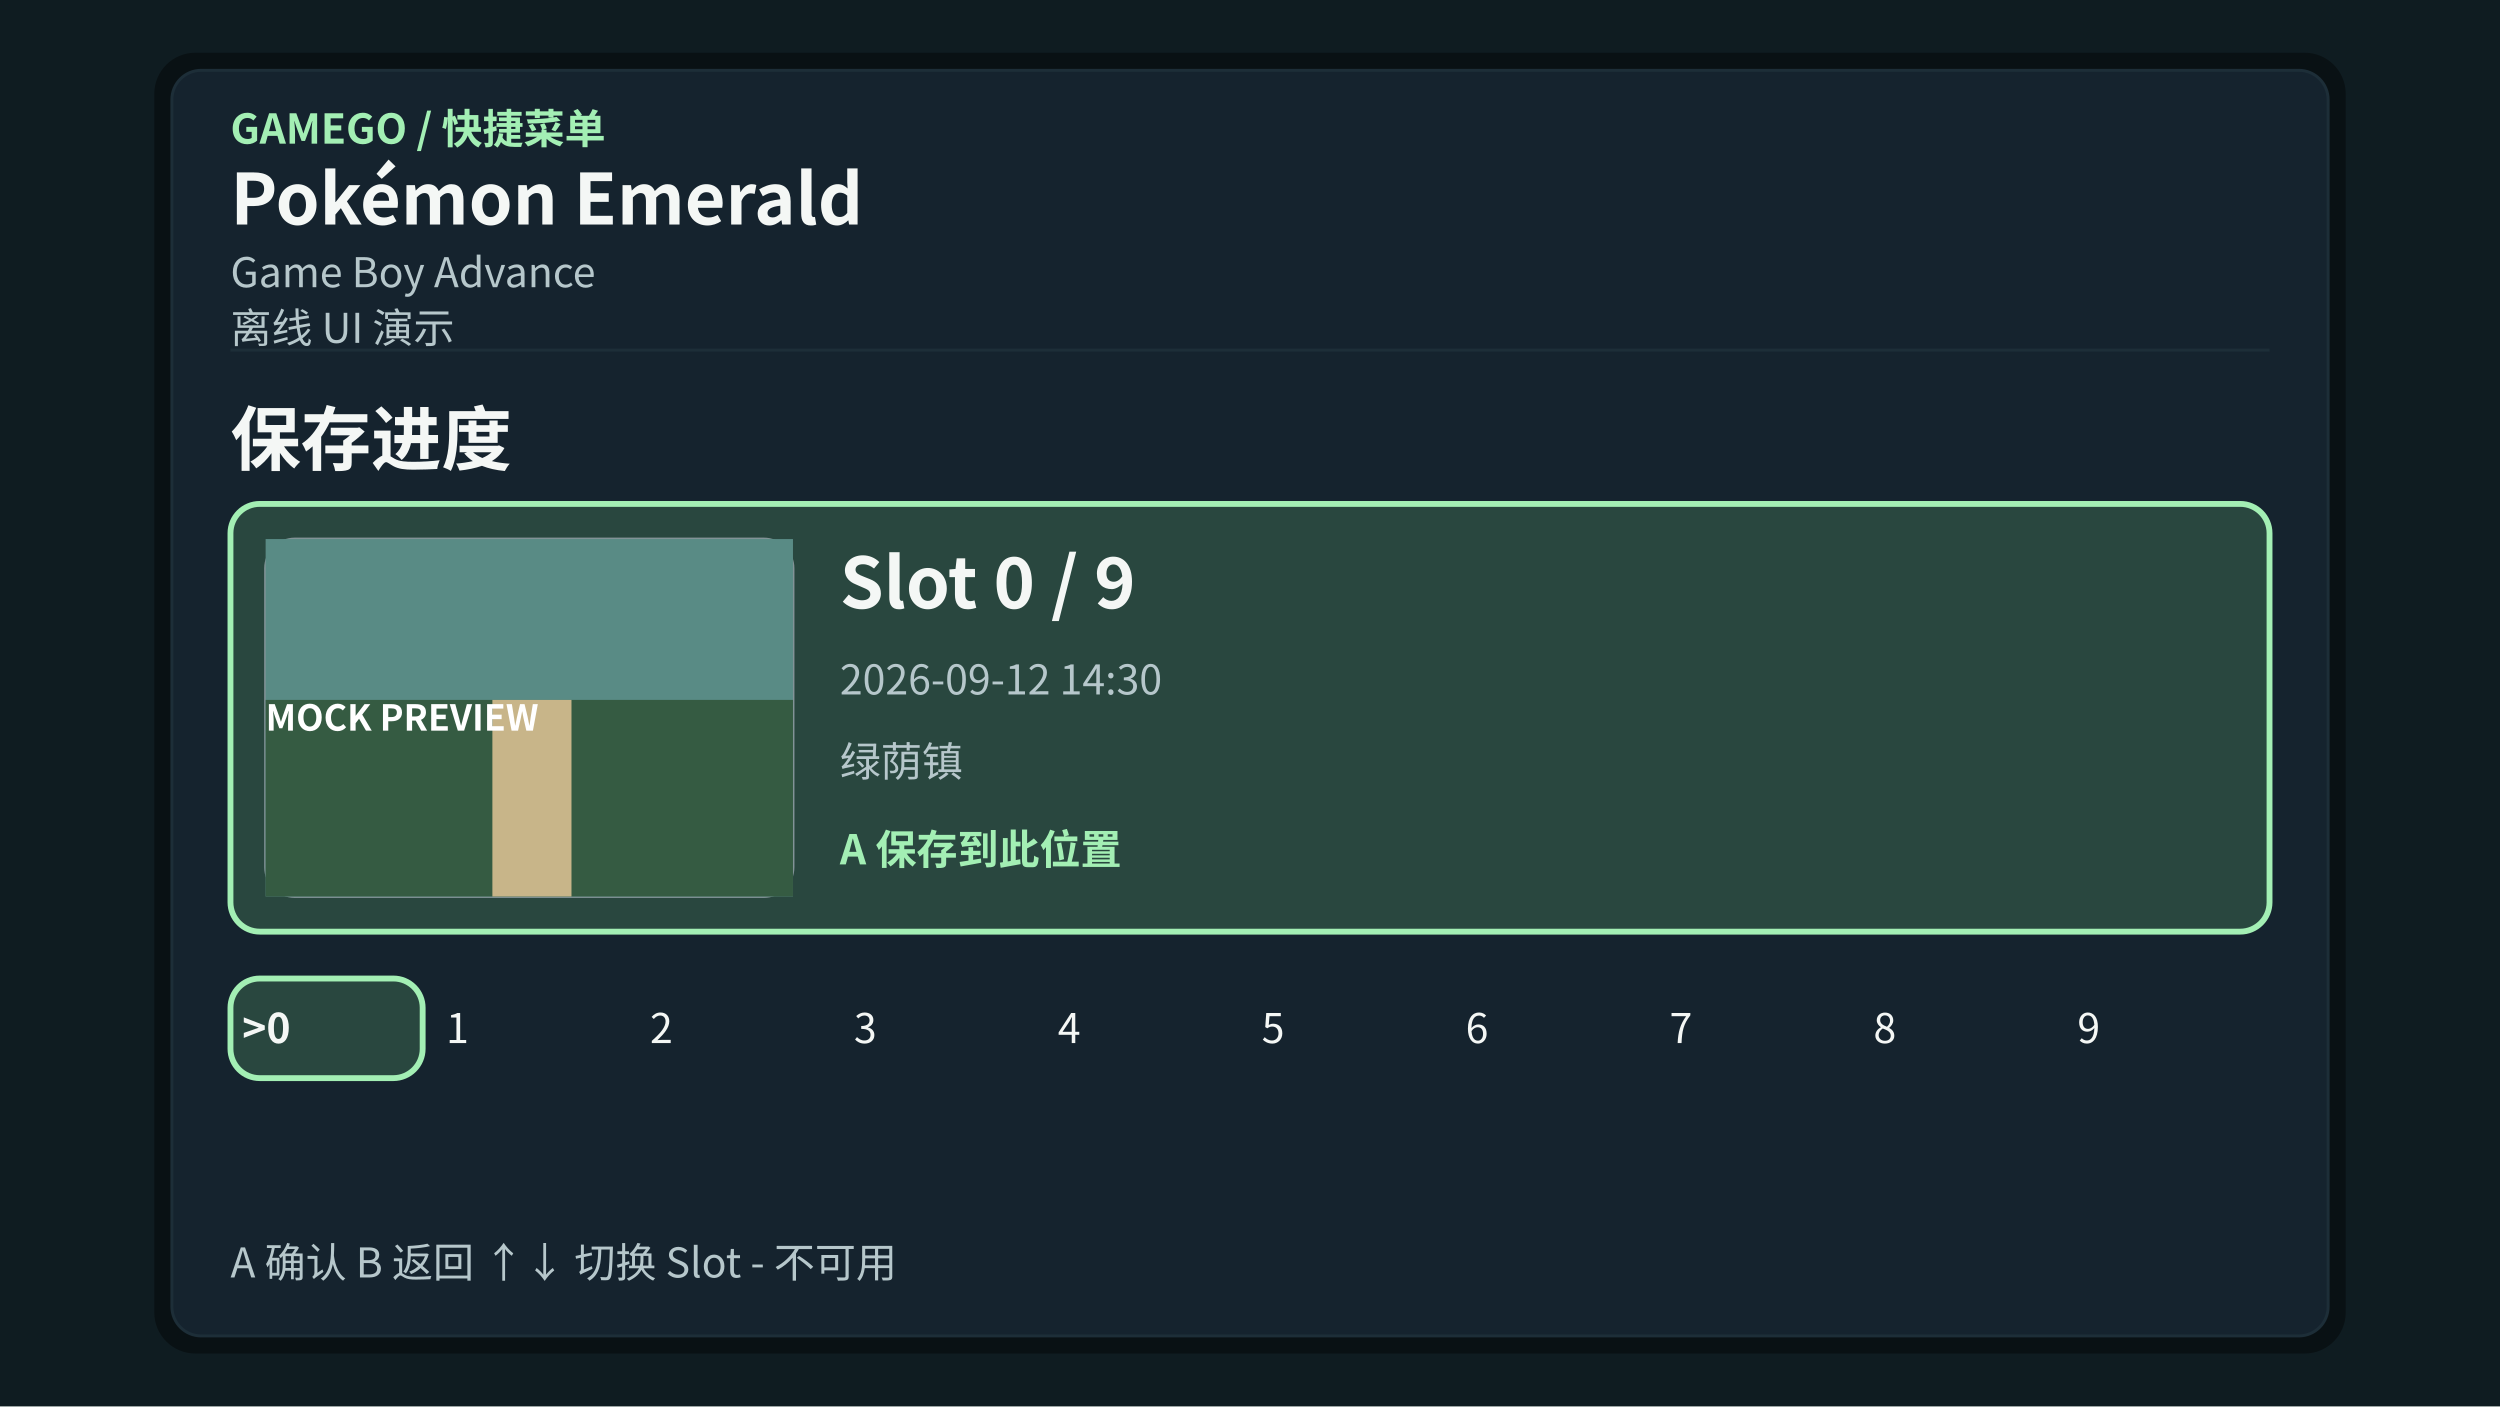
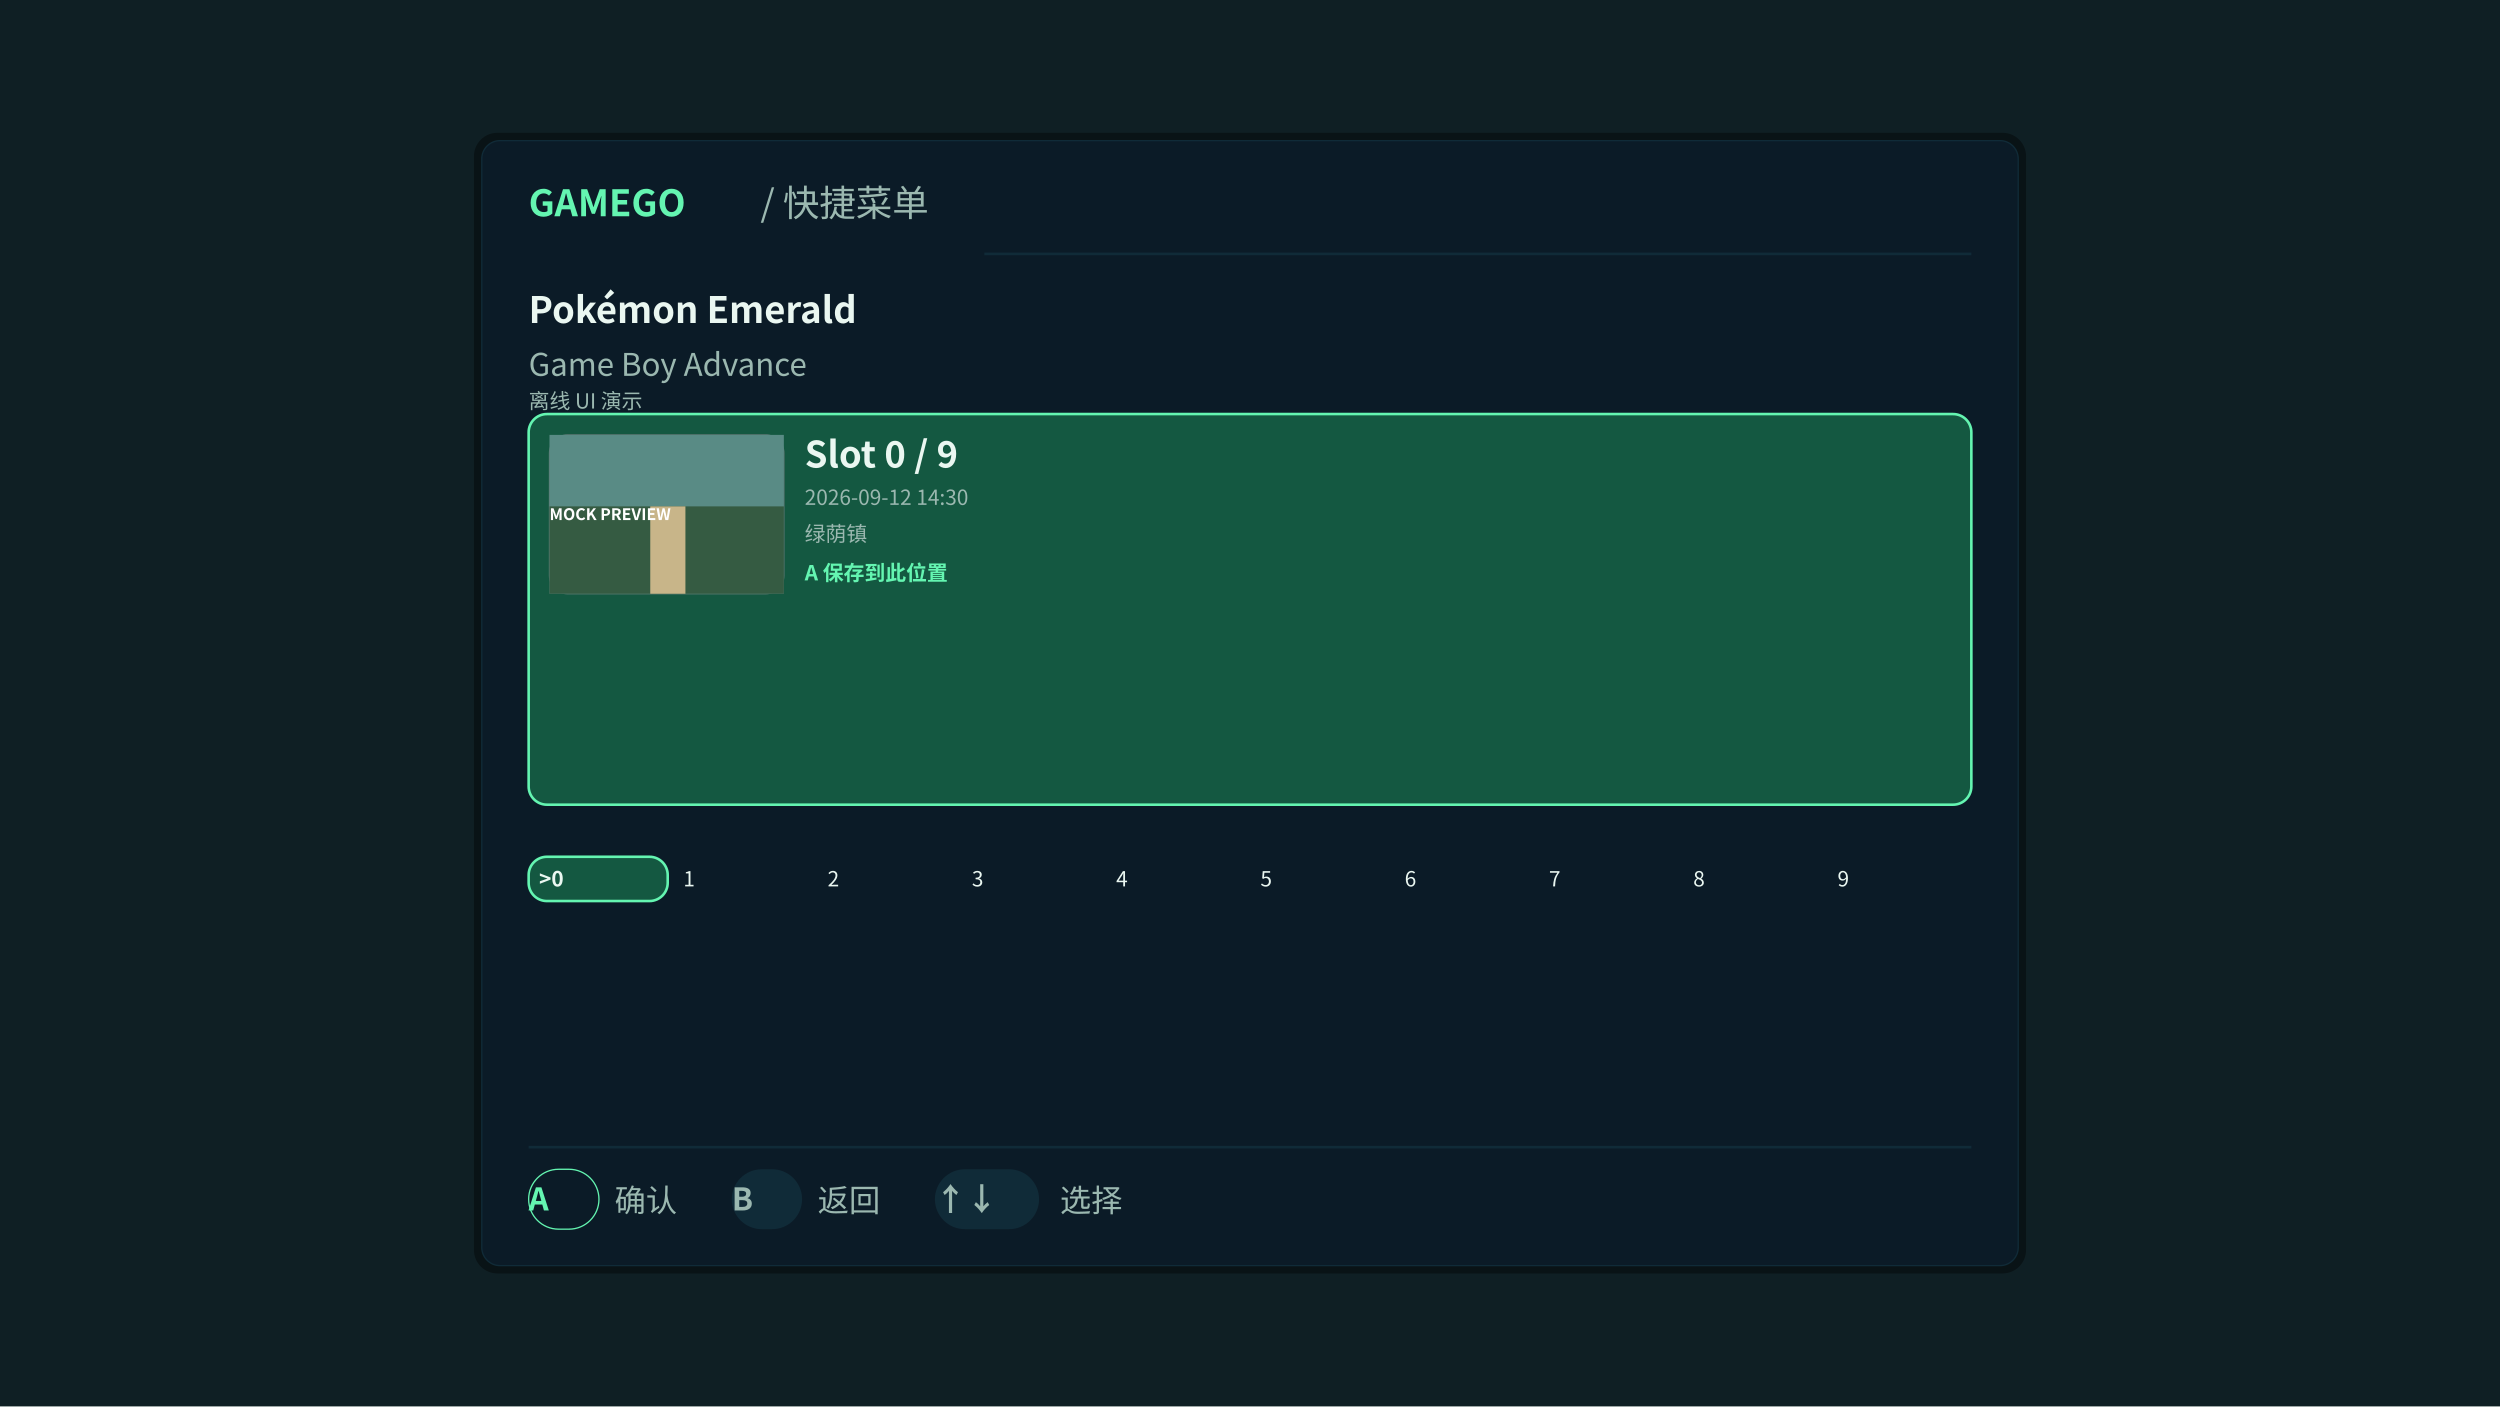
<svg xmlns="http://www.w3.org/2000/svg" width="1920" height="1080" viewBox="0 0 1920 1080">
  <rect width="100%" height="100%" fill="#456657" />
-   <rect x="0" y="0" width="1920" height="1080" rx="0" fill="#071018" fill-opacity="0.851" stroke="#000000" stroke-opacity="0" stroke-width="0" />
-   <rect x="118.5" y="40.5" width="1683" height="999" rx="31.5" fill="#000000" fill-opacity="0.4" stroke="#000000" stroke-opacity="0" stroke-width="0" />
-   <rect x="132" y="54" width="1656" height="972" rx="22.5" fill="#15232e" fill-opacity="1" stroke="#1d2e38" stroke-opacity="1" stroke-width="2.25" />
+   <rect x="0" y="0" width="1920" height="1080" rx="0" fill="#07131c" fill-opacity="0.851" stroke="#000000" stroke-opacity="0" stroke-width="0" />
+   <rect x="364" y="102" width="1192" height="876" rx="18" fill="#000000" fill-opacity="0.4" stroke="#000000" stroke-opacity="0" stroke-width="0" />
+   <rect x="370" y="108" width="1180" height="864" rx="14" fill="#0b1b27" fill-opacity="1" stroke="#102b38" stroke-opacity="1" stroke-width="1" />
  <defs>
    <clipPath id="c0">
-       <rect x="177" y="81" width="1566" height="36" />
+       <rect x="406" y="140" width="170" height="32" />
    </clipPath>
  </defs>
-   <text x="177" y="110.34" fill="#a3efb4" font-size="31.5" font-weight="600" font-family="PingFang SC,Noto Sans CJK SC,sans-serif" clip-path="url(#c0)">GAMEGO  /  快捷菜单</text>
+   <text x="406" y="166.08" fill="#64f5b1" font-size="28" font-weight="600" font-family="PingFang SC,Noto Sans CJK SC,sans-serif" clip-path="url(#c0)">GAMEGO</text>
  <defs>
    <clipPath id="c1">
-       <rect x="177" y="121.5" width="1566" height="63" />
+       <rect x="584" y="140" width="930" height="32" />
    </clipPath>
  </defs>
-   <text x="177" y="172.44" fill="#f4f7f5" font-size="54" font-weight="600" font-family="PingFang SC,Noto Sans CJK SC,sans-serif" clip-path="url(#c1)">Pokémon Emerald</text>
+   <text x="584" y="166.08" fill="#9bb8b0" font-size="28" font-weight="400" font-family="PingFang SC,Noto Sans CJK SC,sans-serif" clip-path="url(#c1)">/  快捷菜单</text>
+   <rect x="756" y="194" width="758" height="2" rx="0" fill="#102b38" fill-opacity="1" stroke="#000000" stroke-opacity="0" stroke-width="0" />
  <defs>
    <clipPath id="c2">
-       <rect x="177" y="189" width="1566" height="40.5" />
+       <rect x="406" y="218" width="1108" height="40" />
    </clipPath>
  </defs>
-   <text x="177" y="220.59" fill="#b6c7cb" font-size="31.5" font-weight="400" font-family="PingFang SC,Noto Sans CJK SC,sans-serif" clip-path="url(#c2)">Game Boy Advance</text>
+   <text x="406" y="248.08" fill="#eaf7f1" font-size="28" font-weight="600" font-family="PingFang SC,Noto Sans CJK SC,sans-serif" clip-path="url(#c2)">Pokémon Emerald</text>
  <defs>
    <clipPath id="c3">
-       <rect x="177" y="234" width="1566" height="36" />
+       <rect x="406" y="264" width="1108" height="32" />
    </clipPath>
  </defs>
-   <text x="177" y="263.34" fill="#b6c7cb" font-size="31.5" font-weight="400" font-family="PingFang SC,Noto Sans CJK SC,sans-serif" clip-path="url(#c3)">离线 UI 演示</text>
-   <rect x="177" y="267.75" width="1566" height="2.25" rx="0" fill="#1d2e38" fill-opacity="1" stroke="#000000" stroke-opacity="0" stroke-width="0" />
+   <text x="406" y="288.64" fill="#9bb8b0" font-size="24" font-weight="400" font-family="PingFang SC,Noto Sans CJK SC,sans-serif" clip-path="url(#c3)">Game Boy Advance</text>
  <defs>
    <clipPath id="c4">
-       <rect x="177" y="297" width="1566" height="81" />
+       <rect x="406" y="296" width="1108" height="24" />
    </clipPath>
  </defs>
-   <text x="177" y="356.94" fill="#f4f7f5" font-size="54" font-weight="600" font-family="PingFang SC,Noto Sans CJK SC,sans-serif" clip-path="url(#c4)">保存进度</text>
-   <rect x="177" y="387" width="1566" height="328.5" rx="22.5" fill="#29473f" fill-opacity="1" stroke="#a3efb4" stroke-opacity="1" stroke-width="4.5" />
-   <rect x="204" y="414" width="405" height="274.5" rx="22.5" fill="#071018" fill-opacity="0.851" stroke="#829397" stroke-opacity="1" stroke-width="2.25" />
-   <rect x="204" y="414" width="405" height="274.5" rx="0" fill="#598b85" fill-opacity="1" stroke="#000000" stroke-opacity="0" stroke-width="0" />
-   <rect x="204" y="537.525" width="405" height="150.975" rx="0" fill="#355b42" fill-opacity="1" stroke="#000000" stroke-opacity="0" stroke-width="0" />
-   <rect x="378.15" y="537.525" width="60.75" height="150.975" rx="0" fill="#c8b589" fill-opacity="1" stroke="#000000" stroke-opacity="0" stroke-width="0" />
+   <text x="406" y="313.76" fill="#9bb8b0" font-size="16" font-weight="400" font-family="PingFang SC,Noto Sans CJK SC,sans-serif" clip-path="url(#c4)">离线 UI 演示</text>
  <defs>
    <clipPath id="c5">
-       <rect x="204" y="414" width="405" height="274.5" />
+       <rect x="406" y="318" width="1108" height="76" />
    </clipPath>
  </defs>
-   <text x="204" y="561.132" fill="#ffffff" font-size="27.45" font-weight="600" font-family="PingFang SC,Noto Sans CJK SC,sans-serif" clip-path="url(#c5)">MOCK PREVIEW</text>
+   <text x="406" y="366.08" fill="#eaf7f1" font-size="28" font-weight="600" font-family="PingFang SC,Noto Sans CJK SC,sans-serif" clip-path="url(#c5)">保存进度</text>
+   <rect x="406" y="318" width="1108" height="300" rx="14" fill="#145841" fill-opacity="1" stroke="#64f5b1" stroke-opacity="1" stroke-width="2" />
+   <rect x="422" y="334" width="180" height="122" rx="14" fill="#07131c" fill-opacity="0.851" stroke="#5f7774" stroke-opacity="1" stroke-width="1" />
+   <rect x="422" y="334" width="180" height="122" rx="0" fill="#598b85" fill-opacity="1" stroke="#000000" stroke-opacity="0" stroke-width="0" />
+   <rect x="422" y="388.9" width="180" height="67.1" rx="0" fill="#355b42" fill-opacity="1" stroke="#000000" stroke-opacity="0" stroke-width="0" />
+   <rect x="499.4" y="388.9" width="27" height="67.1" rx="0" fill="#c8b589" fill-opacity="1" stroke="#000000" stroke-opacity="0" stroke-width="0" />
  <defs>
    <clipPath id="c6">
-       <rect x="645" y="414" width="1071" height="67.5" />
+       <rect x="422" y="334" width="180" height="122" />
    </clipPath>
  </defs>
-   <text x="645" y="467.19" fill="#f4f7f5" font-size="54" font-weight="600" font-family="PingFang SC,Noto Sans CJK SC,sans-serif" clip-path="url(#c6)">Slot 0  /  9</text>
+   <text x="422" y="399.392" fill="#ffffff" font-size="12.2" font-weight="600" font-family="PingFang SC,Noto Sans CJK SC,sans-serif" clip-path="url(#c6)">MOCK PREVIEW</text>
  <defs>
    <clipPath id="c7">
-       <rect x="645" y="495" width="1071" height="54" />
+       <rect x="618" y="334" width="896" height="30" />
    </clipPath>
  </defs>
-   <text x="645" y="533.34" fill="#b6c7cb" font-size="31.5" font-weight="400" font-family="PingFang SC,Noto Sans CJK SC,sans-serif" clip-path="url(#c7)">2026-09-12 14:30</text>
+   <text x="618" y="359.08" fill="#eaf7f1" font-size="28" font-weight="600" font-family="PingFang SC,Noto Sans CJK SC,sans-serif" clip-path="url(#c7)">Slot 0  /  9</text>
  <defs>
    <clipPath id="c8">
-       <rect x="645" y="558" width="1071" height="54" />
+       <rect x="618" y="370" width="896" height="24" />
    </clipPath>
  </defs>
-   <text x="645" y="596.34" fill="#b6c7cb" font-size="31.5" font-weight="400" font-family="PingFang SC,Noto Sans CJK SC,sans-serif" clip-path="url(#c8)">绿荫镇</text>
+   <text x="618" y="387.76" fill="#9bb8b0" font-size="16" font-weight="400" font-family="PingFang SC,Noto Sans CJK SC,sans-serif" clip-path="url(#c8)">2026-09-12 14:30</text>
  <defs>
    <clipPath id="c9">
-       <rect x="645" y="625.5" width="1071" height="54" />
+       <rect x="618" y="398" width="896" height="24" />
    </clipPath>
  </defs>
-   <text x="645" y="663.84" fill="#a3efb4" font-size="31.5" font-weight="600" font-family="PingFang SC,Noto Sans CJK SC,sans-serif" clip-path="url(#c9)">A 保存到此位置</text>
-   <rect x="177" y="751.5" width="147.6" height="76.5" rx="22.5" fill="#29473f" fill-opacity="1" stroke="#a3efb4" stroke-opacity="1" stroke-width="4.5" />
+   <text x="618" y="415.76" fill="#9bb8b0" font-size="16" font-weight="400" font-family="PingFang SC,Noto Sans CJK SC,sans-serif" clip-path="url(#c9)">绿荫镇</text>
  <defs>
    <clipPath id="c10">
-       <rect x="186" y="751.5" width="129.6" height="76.5" />
+       <rect x="618" y="428" width="896" height="24" />
    </clipPath>
  </defs>
-   <text x="186" y="801.09" fill="#f4f7f5" font-size="31.5" font-weight="600" font-family="PingFang SC,Noto Sans CJK SC,sans-serif" clip-path="url(#c10)">&gt;0 </text>
-   <rect x="333.6" y="751.5" width="147.6" height="76.5" rx="22.5" fill="#15232e" fill-opacity="1" stroke="#000000" stroke-opacity="0" stroke-width="0" />
+   <text x="618" y="445.76" fill="#64f5b1" font-size="16" font-weight="600" font-family="PingFang SC,Noto Sans CJK SC,sans-serif" clip-path="url(#c10)">A 保存到此位置</text>
+   <rect x="406" y="658" width="106.8" height="34" rx="14" fill="#145841" fill-opacity="1" stroke="#64f5b1" stroke-opacity="1" stroke-width="2" />
  <defs>
    <clipPath id="c11">
-       <rect x="342.6" y="751.5" width="129.6" height="76.5" />
+       <rect x="414" y="658" width="90.8" height="34" />
    </clipPath>
  </defs>
-   <text x="342.6" y="801.09" fill="#f4f7f5" font-size="31.5" font-weight="400" font-family="PingFang SC,Noto Sans CJK SC,sans-serif" clip-path="url(#c11)"> 1 </text>
-   <rect x="490.2" y="751.5" width="147.6" height="76.5" rx="22.5" fill="#15232e" fill-opacity="1" stroke="#000000" stroke-opacity="0" stroke-width="0" />
+   <text x="414" y="680.76" fill="#eaf7f1" font-size="16" font-weight="600" font-family="PingFang SC,Noto Sans CJK SC,sans-serif" clip-path="url(#c11)">&gt;0 </text>
+   <rect x="516.8" y="658" width="106.8" height="34" rx="14" fill="#0b1b27" fill-opacity="1" stroke="#000000" stroke-opacity="0" stroke-width="0" />
  <defs>
    <clipPath id="c12">
-       <rect x="499.2" y="751.5" width="129.6" height="76.5" />
+       <rect x="524.8" y="658" width="90.8" height="34" />
    </clipPath>
  </defs>
-   <text x="499.2" y="801.09" fill="#f4f7f5" font-size="31.5" font-weight="400" font-family="PingFang SC,Noto Sans CJK SC,sans-serif" clip-path="url(#c12)"> 2 </text>
-   <rect x="646.8" y="751.5" width="147.6" height="76.5" rx="22.5" fill="#15232e" fill-opacity="1" stroke="#000000" stroke-opacity="0" stroke-width="0" />
+   <text x="524.8" y="680.76" fill="#eaf7f1" font-size="16" font-weight="400" font-family="PingFang SC,Noto Sans CJK SC,sans-serif" clip-path="url(#c12)"> 1 </text>
+   <rect x="627.6" y="658" width="106.8" height="34" rx="14" fill="#0b1b27" fill-opacity="1" stroke="#000000" stroke-opacity="0" stroke-width="0" />
  <defs>
    <clipPath id="c13">
-       <rect x="655.8" y="751.5" width="129.6" height="76.5" />
+       <rect x="635.6" y="658" width="90.8" height="34" />
    </clipPath>
  </defs>
-   <text x="655.8" y="801.09" fill="#f4f7f5" font-size="31.5" font-weight="400" font-family="PingFang SC,Noto Sans CJK SC,sans-serif" clip-path="url(#c13)"> 3 </text>
-   <rect x="803.4" y="751.5" width="147.6" height="76.5" rx="22.5" fill="#15232e" fill-opacity="1" stroke="#000000" stroke-opacity="0" stroke-width="0" />
+   <text x="635.6" y="680.76" fill="#eaf7f1" font-size="16" font-weight="400" font-family="PingFang SC,Noto Sans CJK SC,sans-serif" clip-path="url(#c13)"> 2 </text>
+   <rect x="738.4" y="658" width="106.8" height="34" rx="14" fill="#0b1b27" fill-opacity="1" stroke="#000000" stroke-opacity="0" stroke-width="0" />
  <defs>
    <clipPath id="c14">
-       <rect x="812.4" y="751.5" width="129.6" height="76.5" />
+       <rect x="746.4" y="658" width="90.8" height="34" />
    </clipPath>
  </defs>
-   <text x="812.4" y="801.09" fill="#f4f7f5" font-size="31.5" font-weight="400" font-family="PingFang SC,Noto Sans CJK SC,sans-serif" clip-path="url(#c14)"> 4 </text>
-   <rect x="960" y="751.5" width="147.6" height="76.5" rx="22.5" fill="#15232e" fill-opacity="1" stroke="#000000" stroke-opacity="0" stroke-width="0" />
+   <text x="746.4" y="680.76" fill="#eaf7f1" font-size="16" font-weight="400" font-family="PingFang SC,Noto Sans CJK SC,sans-serif" clip-path="url(#c14)"> 3 </text>
+   <rect x="849.2" y="658" width="106.8" height="34" rx="14" fill="#0b1b27" fill-opacity="1" stroke="#000000" stroke-opacity="0" stroke-width="0" />
  <defs>
    <clipPath id="c15">
-       <rect x="969" y="751.5" width="129.6" height="76.5" />
+       <rect x="857.2" y="658" width="90.8" height="34" />
    </clipPath>
  </defs>
-   <text x="969" y="801.09" fill="#f4f7f5" font-size="31.5" font-weight="400" font-family="PingFang SC,Noto Sans CJK SC,sans-serif" clip-path="url(#c15)"> 5 </text>
-   <rect x="1116.6" y="751.5" width="147.6" height="76.5" rx="22.5" fill="#15232e" fill-opacity="1" stroke="#000000" stroke-opacity="0" stroke-width="0" />
+   <text x="857.2" y="680.76" fill="#eaf7f1" font-size="16" font-weight="400" font-family="PingFang SC,Noto Sans CJK SC,sans-serif" clip-path="url(#c15)"> 4 </text>
+   <rect x="960" y="658" width="106.8" height="34" rx="14" fill="#0b1b27" fill-opacity="1" stroke="#000000" stroke-opacity="0" stroke-width="0" />
  <defs>
    <clipPath id="c16">
-       <rect x="1125.6" y="751.5" width="129.6" height="76.5" />
+       <rect x="968" y="658" width="90.8" height="34" />
    </clipPath>
  </defs>
-   <text x="1125.6" y="801.09" fill="#f4f7f5" font-size="31.5" font-weight="400" font-family="PingFang SC,Noto Sans CJK SC,sans-serif" clip-path="url(#c16)"> 6 </text>
-   <rect x="1273.2" y="751.5" width="147.6" height="76.5" rx="22.5" fill="#15232e" fill-opacity="1" stroke="#000000" stroke-opacity="0" stroke-width="0" />
+   <text x="968" y="680.76" fill="#eaf7f1" font-size="16" font-weight="400" font-family="PingFang SC,Noto Sans CJK SC,sans-serif" clip-path="url(#c16)"> 5 </text>
+   <rect x="1070.8" y="658" width="106.8" height="34" rx="14" fill="#0b1b27" fill-opacity="1" stroke="#000000" stroke-opacity="0" stroke-width="0" />
  <defs>
    <clipPath id="c17">
-       <rect x="1282.2" y="751.5" width="129.6" height="76.5" />
+       <rect x="1078.8" y="658" width="90.8" height="34" />
    </clipPath>
  </defs>
-   <text x="1282.2" y="801.09" fill="#f4f7f5" font-size="31.5" font-weight="400" font-family="PingFang SC,Noto Sans CJK SC,sans-serif" clip-path="url(#c17)"> 7 </text>
-   <rect x="1429.8" y="751.5" width="147.6" height="76.5" rx="22.5" fill="#15232e" fill-opacity="1" stroke="#000000" stroke-opacity="0" stroke-width="0" />
+   <text x="1078.8" y="680.76" fill="#eaf7f1" font-size="16" font-weight="400" font-family="PingFang SC,Noto Sans CJK SC,sans-serif" clip-path="url(#c17)"> 6 </text>
+   <rect x="1181.6" y="658" width="106.8" height="34" rx="14" fill="#0b1b27" fill-opacity="1" stroke="#000000" stroke-opacity="0" stroke-width="0" />
  <defs>
    <clipPath id="c18">
-       <rect x="1438.8" y="751.5" width="129.6" height="76.5" />
+       <rect x="1189.6" y="658" width="90.8" height="34" />
    </clipPath>
  </defs>
-   <text x="1438.8" y="801.09" fill="#f4f7f5" font-size="31.5" font-weight="400" font-family="PingFang SC,Noto Sans CJK SC,sans-serif" clip-path="url(#c18)"> 8 </text>
-   <rect x="1586.4" y="751.5" width="147.6" height="76.5" rx="22.5" fill="#15232e" fill-opacity="1" stroke="#000000" stroke-opacity="0" stroke-width="0" />
+   <text x="1189.6" y="680.76" fill="#eaf7f1" font-size="16" font-weight="400" font-family="PingFang SC,Noto Sans CJK SC,sans-serif" clip-path="url(#c18)"> 7 </text>
+   <rect x="1292.4" y="658" width="106.8" height="34" rx="14" fill="#0b1b27" fill-opacity="1" stroke="#000000" stroke-opacity="0" stroke-width="0" />
  <defs>
    <clipPath id="c19">
-       <rect x="1595.4" y="751.5" width="129.6" height="76.5" />
+       <rect x="1300.4" y="658" width="90.8" height="34" />
    </clipPath>
  </defs>
-   <text x="1595.4" y="801.09" fill="#f4f7f5" font-size="31.5" font-weight="400" font-family="PingFang SC,Noto Sans CJK SC,sans-serif" clip-path="url(#c19)"> 9 </text>
+   <text x="1300.4" y="680.76" fill="#eaf7f1" font-size="16" font-weight="400" font-family="PingFang SC,Noto Sans CJK SC,sans-serif" clip-path="url(#c19)"> 8 </text>
+   <rect x="1403.2" y="658" width="106.8" height="34" rx="14" fill="#0b1b27" fill-opacity="1" stroke="#000000" stroke-opacity="0" stroke-width="0" />
  <defs>
    <clipPath id="c20">
-       <rect x="177" y="940.5" width="1566" height="58.5" />
+       <rect x="1411.2" y="658" width="90.8" height="34" />
    </clipPath>
  </defs>
-   <text x="177" y="981.09" fill="#b6c7cb" font-size="31.5" font-weight="400" font-family="PingFang SC,Noto Sans CJK SC,sans-serif" clip-path="url(#c20)">A 确认    B 返回    ↑↓ 切换 Slot    - 不可用</text>
+   <text x="1411.2" y="680.76" fill="#eaf7f1" font-size="16" font-weight="400" font-family="PingFang SC,Noto Sans CJK SC,sans-serif" clip-path="url(#c20)"> 9 </text>
+   <rect x="406" y="880" width="1108" height="2" rx="0" fill="#102b38" fill-opacity="1" stroke="#000000" stroke-opacity="0" stroke-width="0" />
+   <rect x="406" y="898" width="54" height="46" rx="23" fill="#0b1b27" fill-opacity="1" stroke="#64f5b1" stroke-opacity="1" stroke-width="1" />
+   <defs>
+     <clipPath id="c21">
+       <rect x="406" y="898" width="54" height="46" />
+     </clipPath>
+   </defs>
+   <text x="406" y="929.64" fill="#64f5b1" font-size="24" font-weight="600" font-family="PingFang SC,Noto Sans CJK SC,sans-serif" clip-path="url(#c21)">A</text>
+   <defs>
+     <clipPath id="c22">
+       <rect x="472" y="898" width="100" height="48" />
+     </clipPath>
+   </defs>
+   <text x="472" y="930.64" fill="#9bb8b0" font-size="24" font-weight="400" font-family="PingFang SC,Noto Sans CJK SC,sans-serif" clip-path="url(#c22)">确认</text>
+   <rect x="562" y="898" width="54" height="46" rx="23" fill="#102b38" fill-opacity="1" stroke="#000000" stroke-opacity="0" stroke-width="0" />
+   <defs>
+     <clipPath id="c23">
+       <rect x="562" y="898" width="54" height="46" />
+     </clipPath>
+   </defs>
+   <text x="562" y="929.64" fill="#9bb8b0" font-size="24" font-weight="600" font-family="PingFang SC,Noto Sans CJK SC,sans-serif" clip-path="url(#c23)">B</text>
+   <defs>
+     <clipPath id="c24">
+       <rect x="628" y="898" width="100" height="48" />
+     </clipPath>
+   </defs>
+   <text x="628" y="930.64" fill="#9bb8b0" font-size="24" font-weight="400" font-family="PingFang SC,Noto Sans CJK SC,sans-serif" clip-path="url(#c24)">返回</text>
+   <rect x="718" y="898" width="80" height="46" rx="23" fill="#102b38" fill-opacity="1" stroke="#000000" stroke-opacity="0" stroke-width="0" />
+   <defs>
+     <clipPath id="c25">
+       <rect x="718" y="898" width="80" height="46" />
+     </clipPath>
+   </defs>
+   <text x="718" y="929.64" fill="#9bb8b0" font-size="24" font-weight="600" font-family="PingFang SC,Noto Sans CJK SC,sans-serif" clip-path="url(#c25)">↑↓</text>
+   <defs>
+     <clipPath id="c26">
+       <rect x="814" y="898" width="100" height="48" />
+     </clipPath>
+   </defs>
+   <text x="814" y="930.64" fill="#9bb8b0" font-size="24" font-weight="400" font-family="PingFang SC,Noto Sans CJK SC,sans-serif" clip-path="url(#c26)">选择</text>
</svg>
